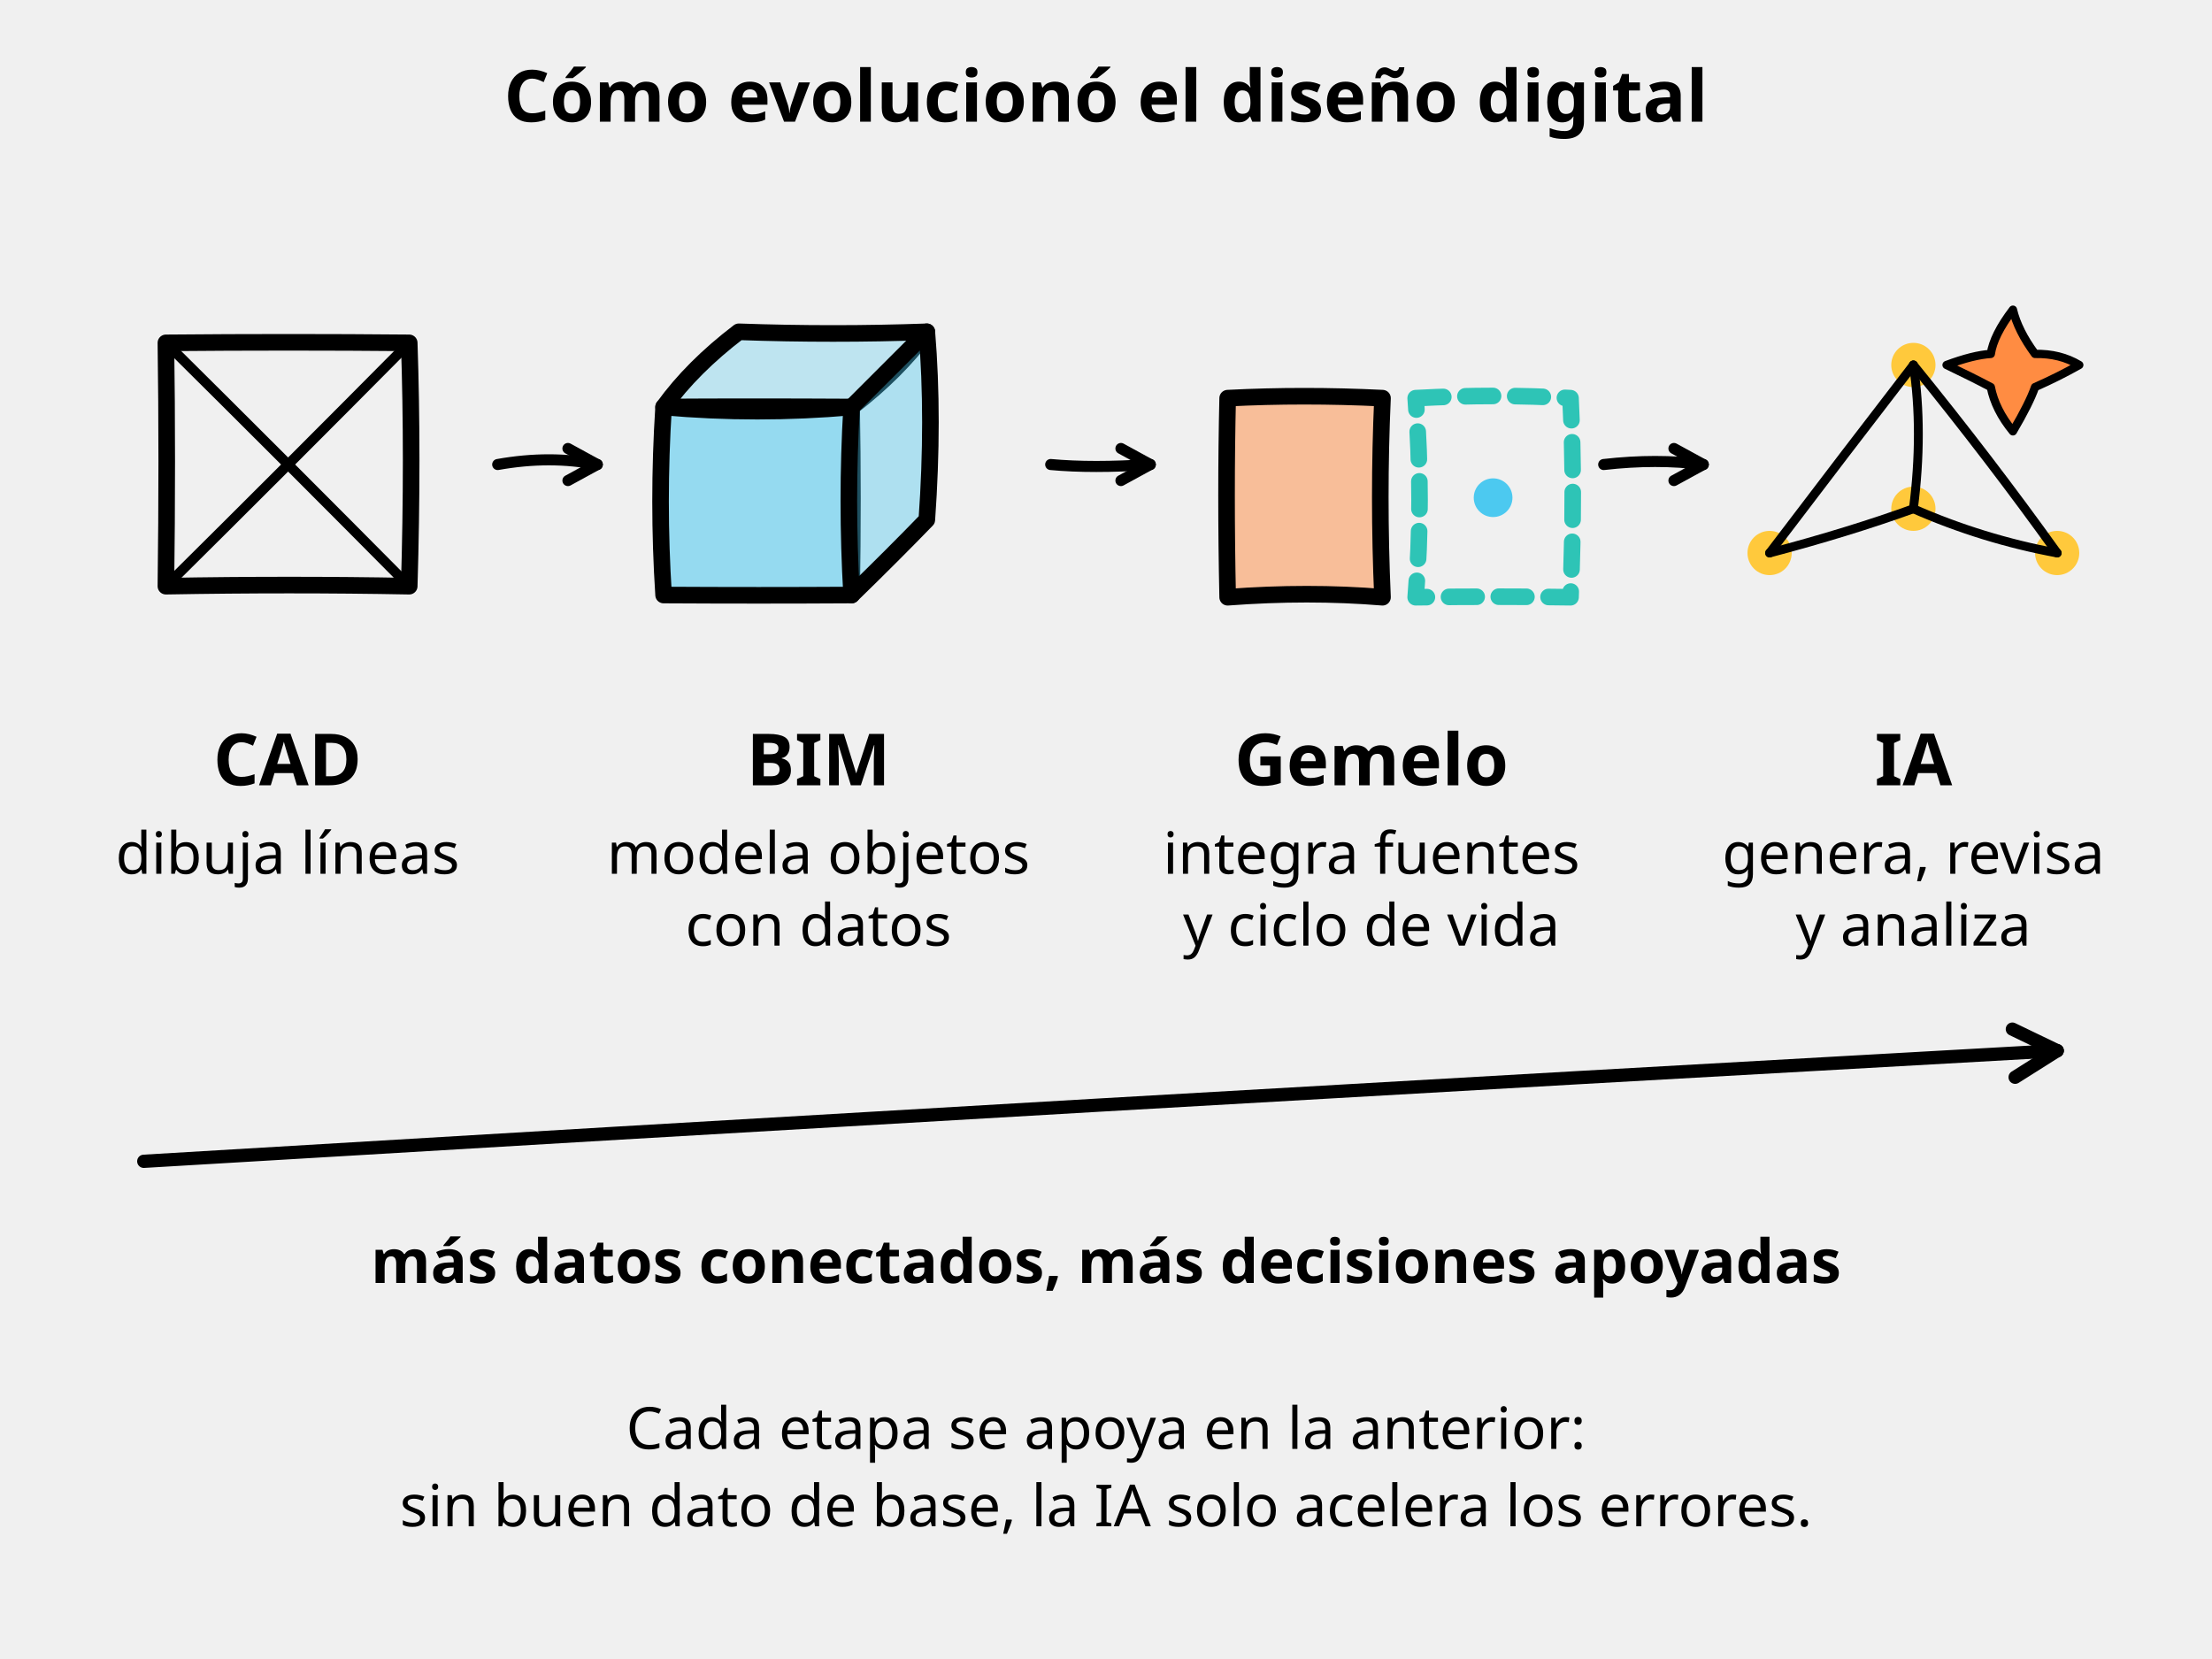
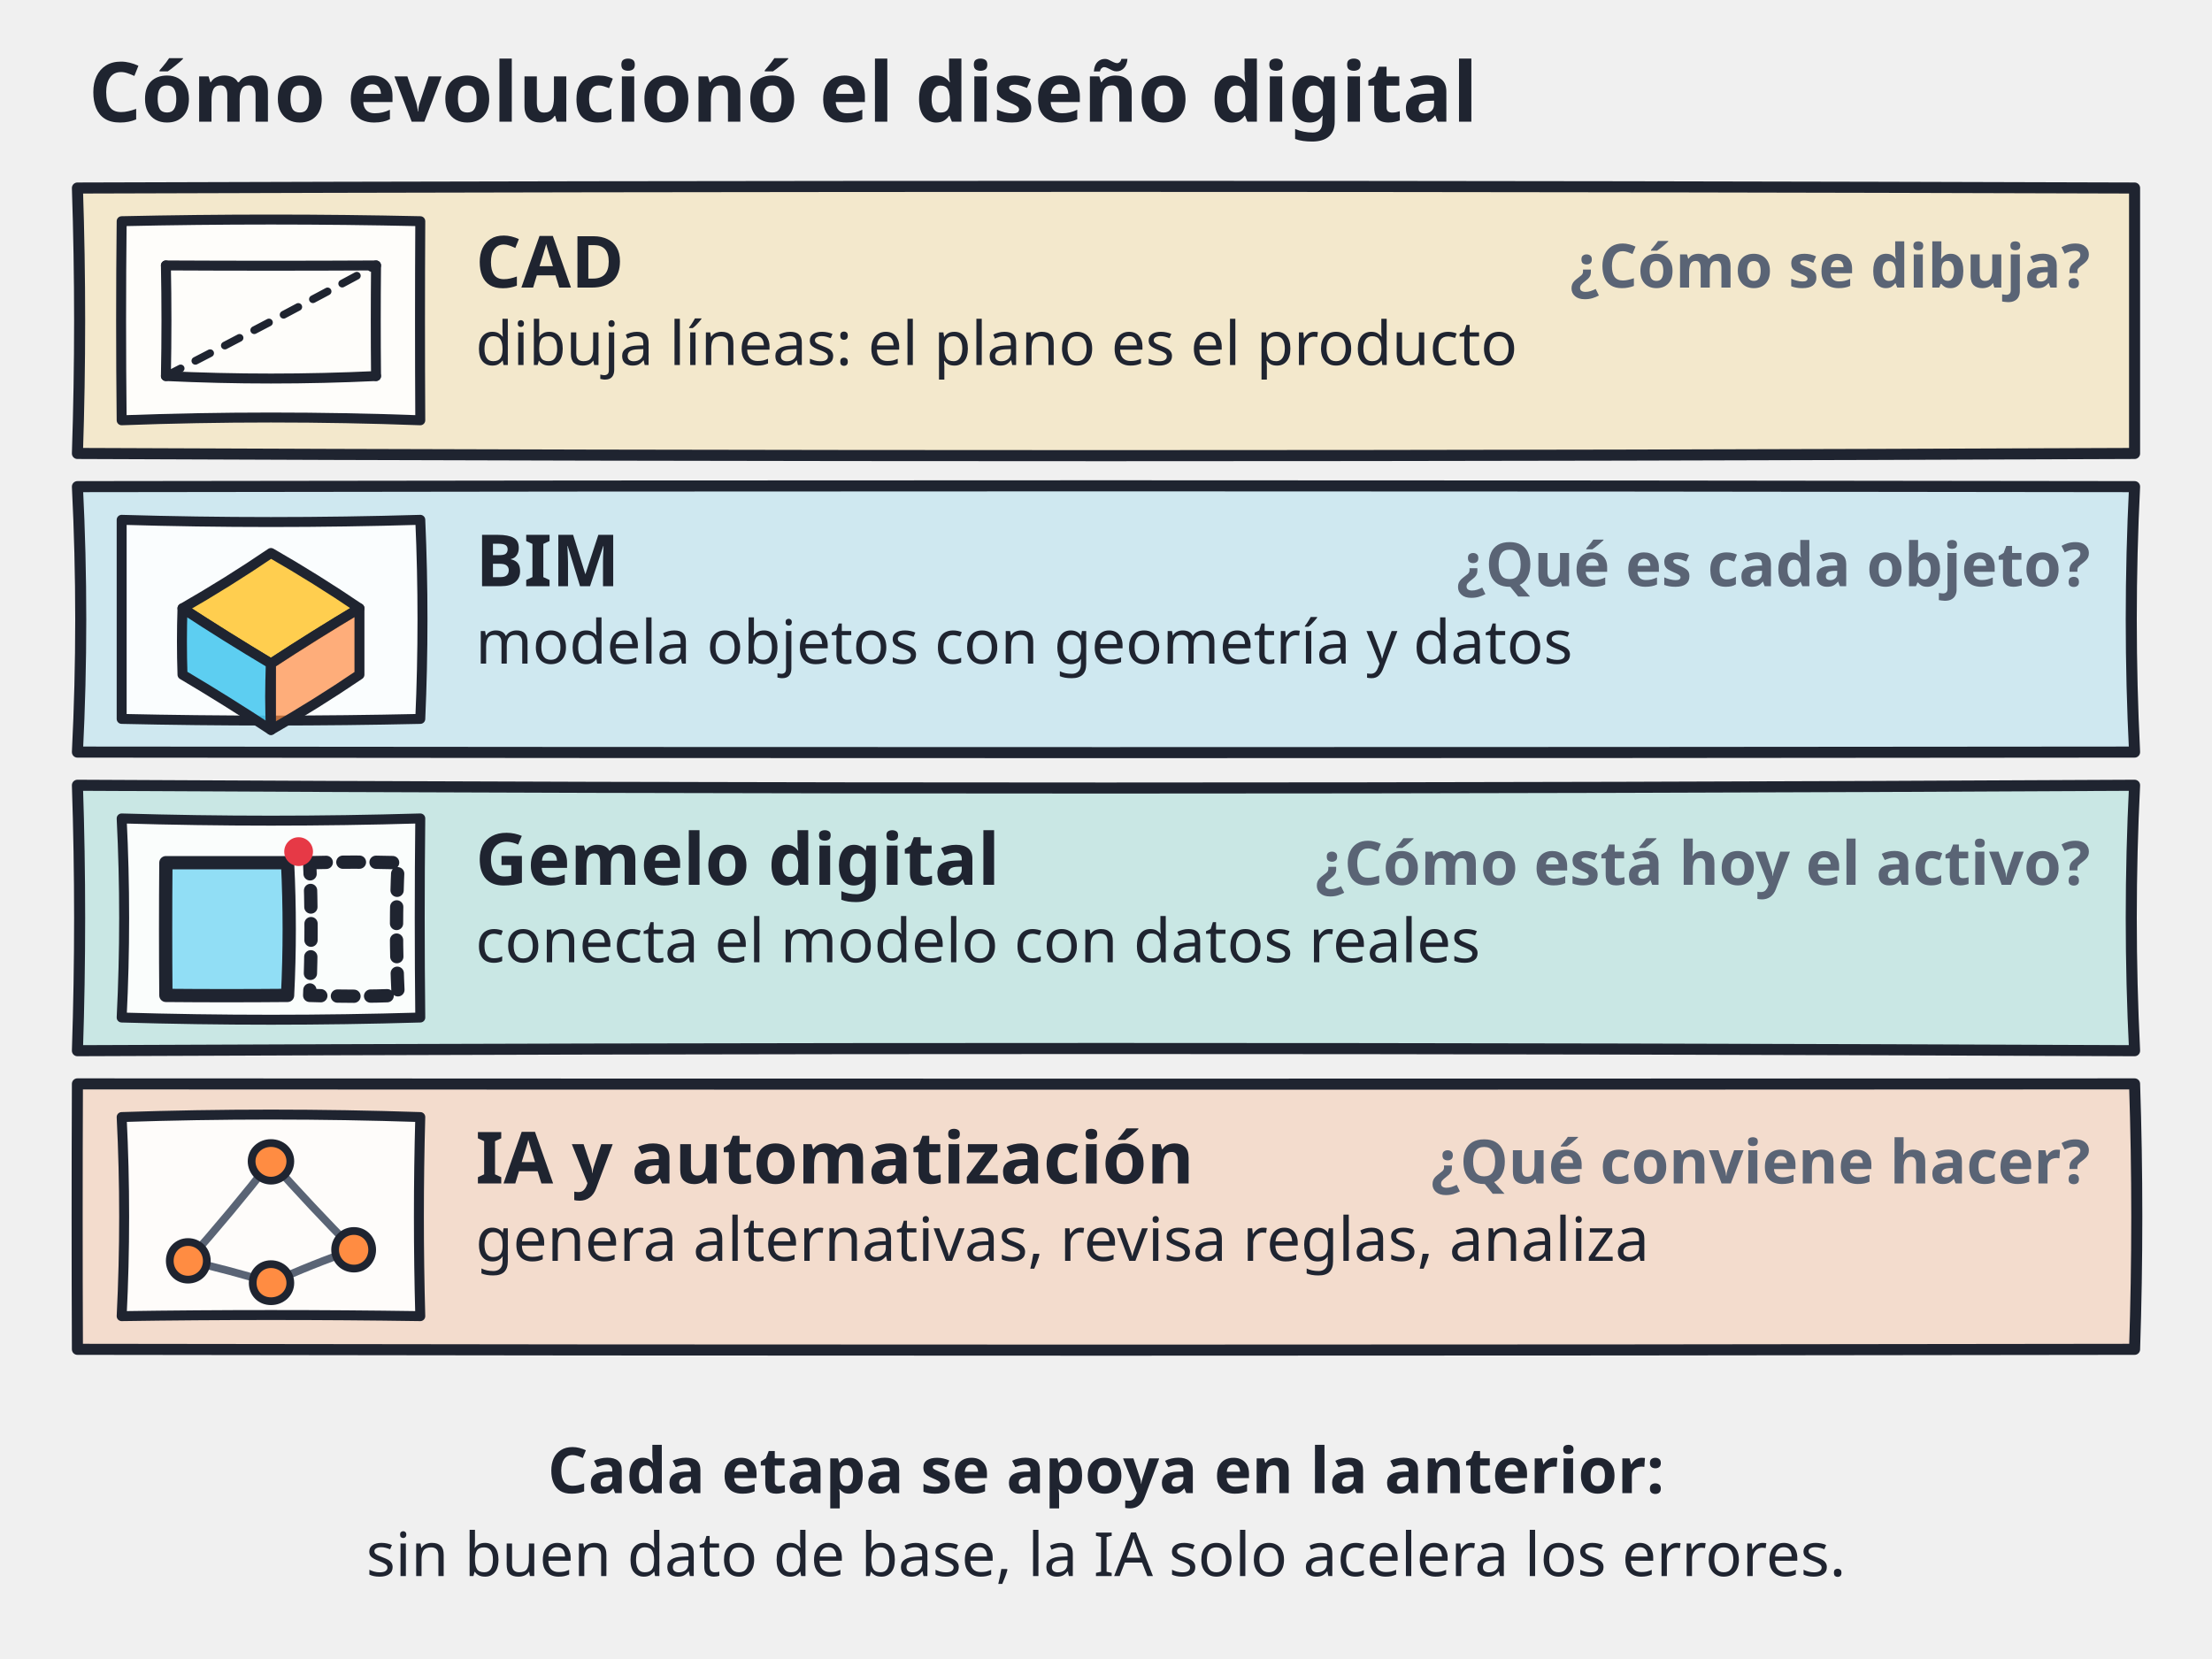
- <svg xmlns="http://www.w3.org/2000/svg" viewBox="0 0 400 300" role="img" aria-labelledby="t">
-   <g fill="none" stroke="currentColor" stroke-width="3" stroke-linecap="round" stroke-linejoin="round">
-     <path d="M30 62Q52.4 61.8 74 62Q74.7 82.6 74 106Q52.6 105.6 30 106Q30.3 82.9 30 62Z" />
-     <path d="M30 62Q51.4 83.2 74 106" stroke-width="1.8" />
-     <path d="M74 62Q51.4 84.8 30 106" stroke-width="1.8" />
-     <path d="M120 73.6Q136.9 75.1 154 73.6Q154.3 89.7 154 107.6Q137.4 107.7 120 107.6Q118.9 90.7 120 73.6Z" fill="#4CC9F0" fill-opacity="0.55" />
-     <path d="M120 73.6Q125.2 66.4 133.6 60Q150.7 60.6 167.6 60Q162.3 67.2 154 73.6Q135.5 73.5 120 73.6Z" fill="#4CC9F0" fill-opacity="0.3" />
-     <path d="M154 73.6Q160 67.6 167.6 60Q168.9 75.7 167.6 94Q161.7 100.1 154 107.6Q153 90.5 154 73.6Z" fill="#4CC9F0" fill-opacity="0.4" />
-     <path d="M222 72Q235.7 71.3 250 72Q249.2 89.8 250 108Q236.6 106.9 222 108Q221.6 89.2 222 72Z" fill="#FF8C42" fill-opacity="0.5" />
-     <path d="M256 72Q270.7 71.2 284 72Q284.8 88.5 284 108Q271.1 107.8 256 108Q257.4 90.9 256 72Z" stroke="#2EC4B6" stroke-dasharray="5 4" />
-     <circle cx="270" cy="90" r="3.5" fill="#4CC9F0" stroke="none" />
-     <circle cx="320" cy="100" r="4" fill="#FFC93C" stroke="none" />
-     <circle cx="346" cy="66" r="4" fill="#FFC93C" stroke="none" />
-     <circle cx="372" cy="100" r="4" fill="#FFC93C" stroke="none" />
-     <circle cx="346" cy="92" r="4" fill="#FFC93C" stroke="none" />
-     <path d="M320 100Q334.2 81.3 346 66" stroke-width="1.6" />
-     <path d="M346 66Q359.9 83.1 372 100" stroke-width="1.6" />
-     <path d="M320 100Q334.4 96.2 346 92" stroke-width="1.6" />
-     <path d="M346 92Q358.5 97.5 372 100" stroke-width="1.6" />
-     <path d="M346 66Q347.8 78 346 92" stroke-width="1.6" />
-     <path d="M364 56Q364.9 59.8 368 64Q372.5 63.9 376 66Q372.3 68.1 368 70Q367 72.9 364 78Q360.8 74.1 360 70Q356.8 68.3 352 66Q356.8 64.2 360 64Q360.5 60.6 364 56Z" fill="#FF8C42" stroke-width="1.5" />
-     <path d="M90 84Q99.5 82.3 108 84" stroke-width="2" />
-     <path d="M108 84L102.7 86.9" stroke-width="2" />
-     <path d="M108 84L102.7 81.1" stroke-width="2" />
-     <path d="M190 84Q197.5 84.7 208 84" stroke-width="2" />
-     <path d="M208 84L202.7 86.9" stroke-width="2" />
-     <path d="M208 84L202.7 81.1" stroke-width="2" />
-     <path d="M290 84Q299.6 82.9 308 84" stroke-width="2" />
-     <path d="M308 84L302.7 86.9" stroke-width="2" />
-     <path d="M308 84L302.7 81.1" stroke-width="2" />
-     <path d="M26 210Q198.1 199.7 372 190" stroke-width="2.4" />
-     <path d="M372 190L364.4 194.8" stroke-width="2.4" />
-     <path d="M372 190L363.9 186.1" stroke-width="2.4" />
+ <svg xmlns="http://www.w3.org/2000/svg" viewBox="0 0 400 300" role="img" aria-labelledby="t d">
+   <g stroke-linecap="round" stroke-linejoin="round">
+     <path d="M14 34Q200 33.4 386 34Q386 58 386 82Q200 82.8 14 82Q14.8 58 14 34Z" fill="#FFC93C" fill-opacity="0.2" stroke="#1F2430" stroke-width="2" />
+     <path d="M22 40Q49 39.4 76 40Q75.9 58 76 76Q49 75 22 76Q21.8 58 22 40Z" fill="#FFFFFF" fill-opacity="0.9" stroke="#1F2430" stroke-width="1.8" />
+     <path d="M30 68Q49 68.9 68 68" fill="none" stroke="#1F2430" stroke-width="1.8" />
+     <path d="M30 68Q30.2 58 30 48" fill="none" stroke="#1F2430" stroke-width="1.8" />
+     <path d="M30 48Q49 48.1 68 48" fill="none" stroke="#1F2430" stroke-width="1.8" />
+     <path d="M68 48Q67.9 58 68 68" fill="none" stroke="#1F2430" stroke-width="1.8" />
+     <path d="M30 68Q49.1 58.2 68 48" fill="none" stroke="#1F2430" stroke-width="1.4" stroke-dasharray="3 3" />
+     <path d="M14 88Q200 87.7 386 88Q384.8 112 386 136Q200 136.2 14 136Q15.2 112 14 88Z" fill="#4CC9F0" fill-opacity="0.2" stroke="#1F2430" stroke-width="2" />
+     <path d="M22 94Q49 94.8 76 94Q76.8 112 76 130Q49 130.6 22 130Q22 112 22 94Z" fill="#FFFFFF" fill-opacity="0.9" stroke="#1F2430" stroke-width="1.8" />
+     <path d="M33 110Q41.2 105.3 49 100Q57.2 104.7 65 110Q56.9 114.9 49 120Q40.9 115.1 33 110Z" fill="#FFC93C" fill-opacity="0.9" stroke="#1F2430" stroke-width="1.8" />
+     <path d="M33 110Q40.9 115.2 49 120Q48.7 126 49 132Q41.1 126.8 33 122Q32.8 116 33 110Z" fill="#4CC9F0" fill-opacity="0.9" stroke="#1F2430" stroke-width="1.8" />
+     <path d="M65 110Q56.9 114.8 49 120Q49 126 49 132Q57.2 127.3 65 122Q65 116 65 110Z" fill="#FF8C42" fill-opacity="0.7" stroke="#1F2430" stroke-width="1.8" />
+     <path d="M14 142Q200 143 386 142Q384.8 166 386 190Q200 189.2 14 190Q14.8 166 14 142Z" fill="#2EC4B6" fill-opacity="0.2" stroke="#1F2430" stroke-width="2" />
+     <path d="M22 148Q49 148.8 76 148Q75.8 166 76 184Q49 184.8 22 184Q22.9 166 22 148Z" fill="#FFFFFF" fill-opacity="0.9" stroke="#1F2430" stroke-width="1.8" />
+     <path d="M30 156Q41 156 52 156Q52.6 168 52 180Q41 180.1 30 180Q29.9 168 30 156Z" fill="#4CC9F0" fill-opacity="0.6" stroke="#1F2430" stroke-width="2.4" />
+     <path d="M56 156Q64 155.8 72 156Q71.4 168 72 180Q64 180.3 56 180Q56.5 168 56 156Z" fill="none" stroke="#1F2430" stroke-width="2.4" stroke-dasharray="3 3" />
+     <circle cx="54" cy="154" r="2.6" fill="#E63946" />
+     <path d="M14 196Q200 196.1 386 196Q386.8 220 386 244Q200 244.3 14 244Q13.9 220 14 196Z" fill="#FF8C42" fill-opacity="0.2" stroke="#1F2430" stroke-width="2" />
+     <path d="M22 202Q49 201.1 76 202Q75.5 220 76 238Q49 237.6 22 238Q22.9 220 22 202Z" fill="#FFFFFF" fill-opacity="0.9" stroke="#1F2430" stroke-width="1.8" />
+     <path d="M34 228Q41.8 219.2 49 210" fill="none" stroke="#5A6475" stroke-width="1.4" />
+     <path d="M49 210Q56.3 218.2 64 226" fill="none" stroke="#5A6475" stroke-width="1.4" />
+     <path d="M64 226Q56.4 228.6 49 232" fill="none" stroke="#5A6475" stroke-width="1.4" />
+     <path d="M49 232Q41.6 229.7 34 228" fill="none" stroke="#5A6475" stroke-width="1.4" />
+     <path d="M34 224.6C35.9 224.6 37.4 226.1 37.4 228C37.4 229.9 35.9 231.4 34 231.4C32.1 231.4 30.7 229.9 30.7 228C30.7 226.1 32.1 224.6 34 224.6Z" fill="#FF8C42" stroke="#1F2430" stroke-width="1.4" />
+     <path d="M49 206.7C50.9 206.7 52.5 208.1 52.5 210C52.5 211.9 50.9 213.5 49 213.5C47.1 213.5 45.5 211.9 45.5 210C45.5 208.1 47.1 206.7 49 206.7Z" fill="#FF8C42" stroke="#1F2430" stroke-width="1.4" />
+     <path d="M64 222.6C65.9 222.6 67.3 224.1 67.3 226C67.3 227.9 65.9 229.4 64 229.4C62.1 229.4 60.6 227.9 60.6 226C60.6 224.1 62.1 222.6 64 222.6Z" fill="#FF8C42" stroke="#1F2430" stroke-width="1.4" />
+     <path d="M49 228.6C50.9 228.6 52.5 230.1 52.5 232C52.5 233.9 50.9 235.3 49 235.3C47.1 235.3 45.7 233.9 45.7 232C45.7 230.1 47.1 228.6 49 228.6Z" fill="#FF8C42" stroke="#1F2430" stroke-width="1.4" />
  </g>
-   <g fill="currentColor" stroke="none" font-family="Archivo, system-ui, sans-serif">
-     <text x="200" y="22" font-size="13" font-weight="700" text-anchor="middle">Cómo evolucionó el diseño digital</text>
-     <text x="52" y="142" font-size="13" font-weight="700" text-anchor="middle">CAD</text>
-     <text x="52" y="158" font-size="10.5" font-weight="400" text-anchor="middle">dibuja líneas</text>
-     <text x="148" y="142" font-size="13" font-weight="700" text-anchor="middle">BIM</text>
-     <text x="148" y="158" font-size="10.5" font-weight="400" text-anchor="middle">modela objetos</text>
-     <text x="148" y="171" font-size="10.5" font-weight="400" text-anchor="middle">con datos</text>
-     <text x="248" y="142" font-size="13" font-weight="700" text-anchor="middle">Gemelo</text>
-     <text x="248" y="158" font-size="10.5" font-weight="400" text-anchor="middle">integra fuentes</text>
-     <text x="248" y="171" font-size="10.5" font-weight="400" text-anchor="middle">y ciclo de vida</text>
-     <text x="346" y="142" font-size="13" font-weight="700" text-anchor="middle">IA</text>
-     <text x="346" y="158" font-size="10.5" font-weight="400" text-anchor="middle">genera, revisa</text>
-     <text x="346" y="171" font-size="10.5" font-weight="400" text-anchor="middle">y analiza</text>
-     <text x="200" y="232" font-size="11" font-weight="600" text-anchor="middle">más datos conectados, más decisiones apoyadas</text>
-     <text x="200" y="262" font-size="10.5" font-weight="400" text-anchor="middle">Cada etapa se apoya en la anterior:</text>
-     <text x="200" y="276" font-size="10.5" font-weight="400" text-anchor="middle">sin buen dato de base, la IA solo acelera los errores.</text>
+   <g stroke="none" fill="#1F2430" font-family="Archivo, 'Segoe UI', system-ui, sans-serif">
+     <text x="16" y="22" font-size="15" font-weight="700">Cómo evolucionó el diseño digital</text>
+     <text x="86" y="52" font-size="13" font-weight="700">CAD</text>
+     <text x="86" y="66" font-size="11">dibuja líneas: el plano es el producto</text>
+     <text x="378" y="52" font-size="11" font-weight="600" text-anchor="end" fill="#5A6475">¿Cómo se dibuja?</text>
+     <text x="86" y="106" font-size="13" font-weight="700">BIM</text>
+     <text x="86" y="120" font-size="11">modela objetos con geometría y datos</text>
+     <text x="378" y="106" font-size="11" font-weight="600" text-anchor="end" fill="#5A6475">¿Qué es cada objeto?</text>
+     <text x="86" y="160" font-size="13" font-weight="700">Gemelo digital</text>
+     <text x="86" y="174" font-size="11">conecta el modelo con datos reales</text>
+     <text x="378" y="160" font-size="11" font-weight="600" text-anchor="end" fill="#5A6475">¿Cómo está hoy el activo?</text>
+     <text x="86" y="214" font-size="13" font-weight="700">IA y automatización</text>
+     <text x="86" y="228" font-size="11">genera alternativas, revisa reglas, analiza</text>
+     <text x="378" y="214" font-size="11" font-weight="600" text-anchor="end" fill="#5A6475">¿Qué conviene hacer?</text>
+     <text x="200" y="270" font-size="11.5" font-weight="700" text-anchor="middle">Cada etapa se apoya en la anterior:</text>
+     <text x="200" y="285" font-size="11" text-anchor="middle">sin buen dato de base, la IA solo acelera los errores.</text>
  </g>
</svg>
